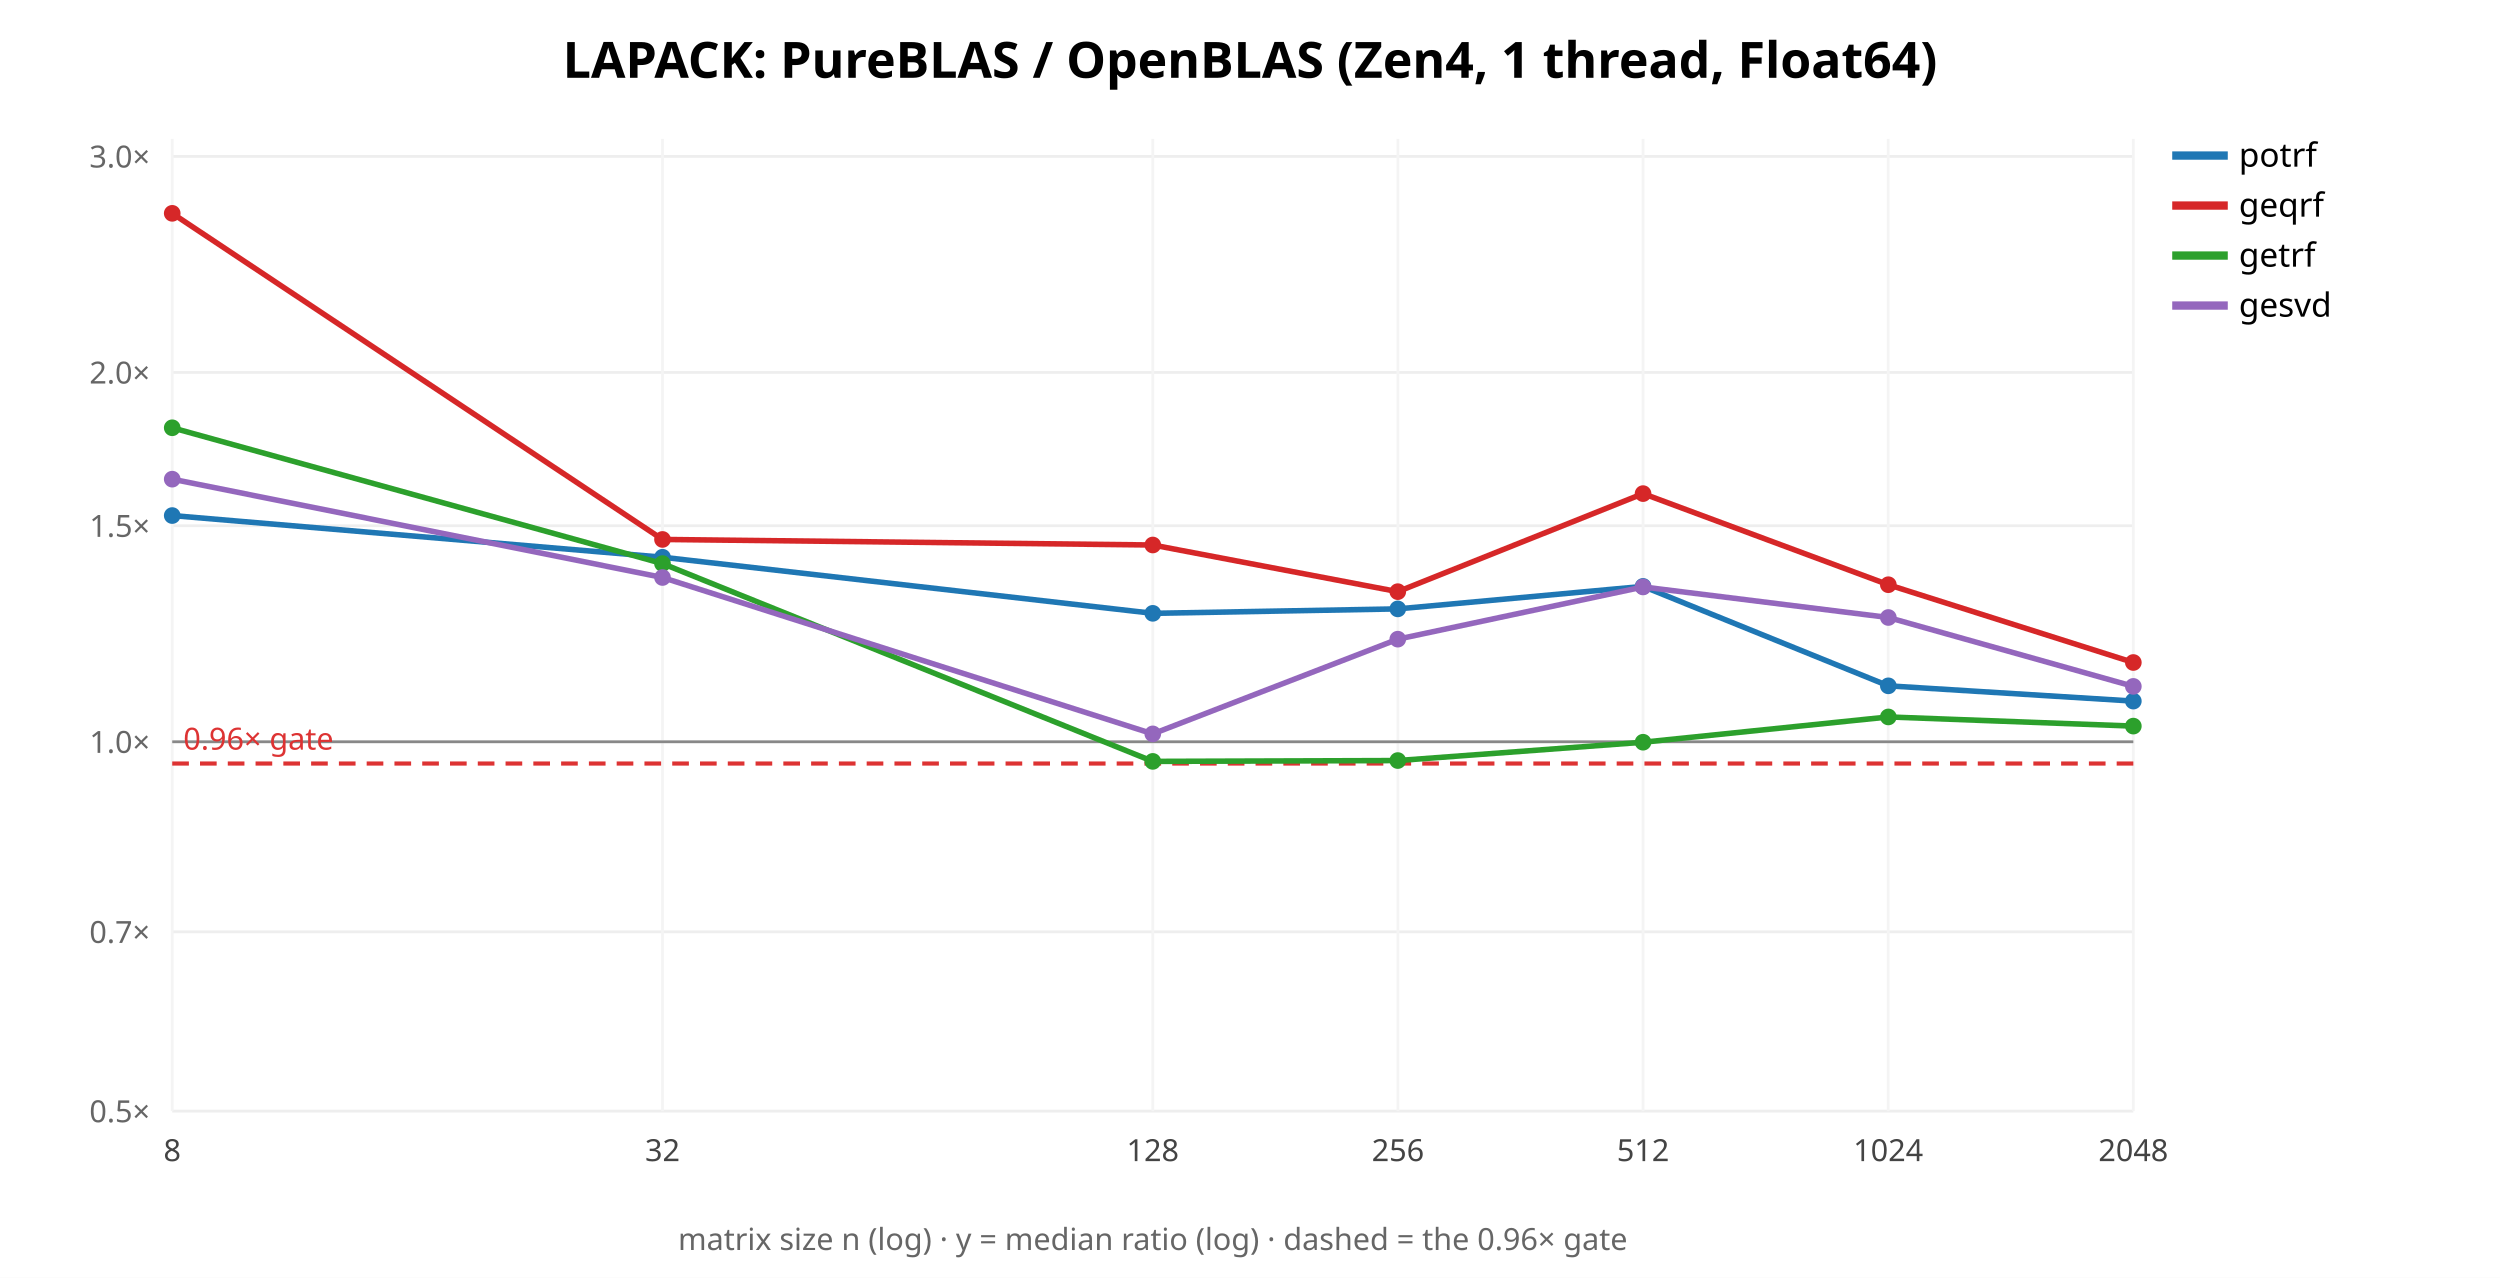
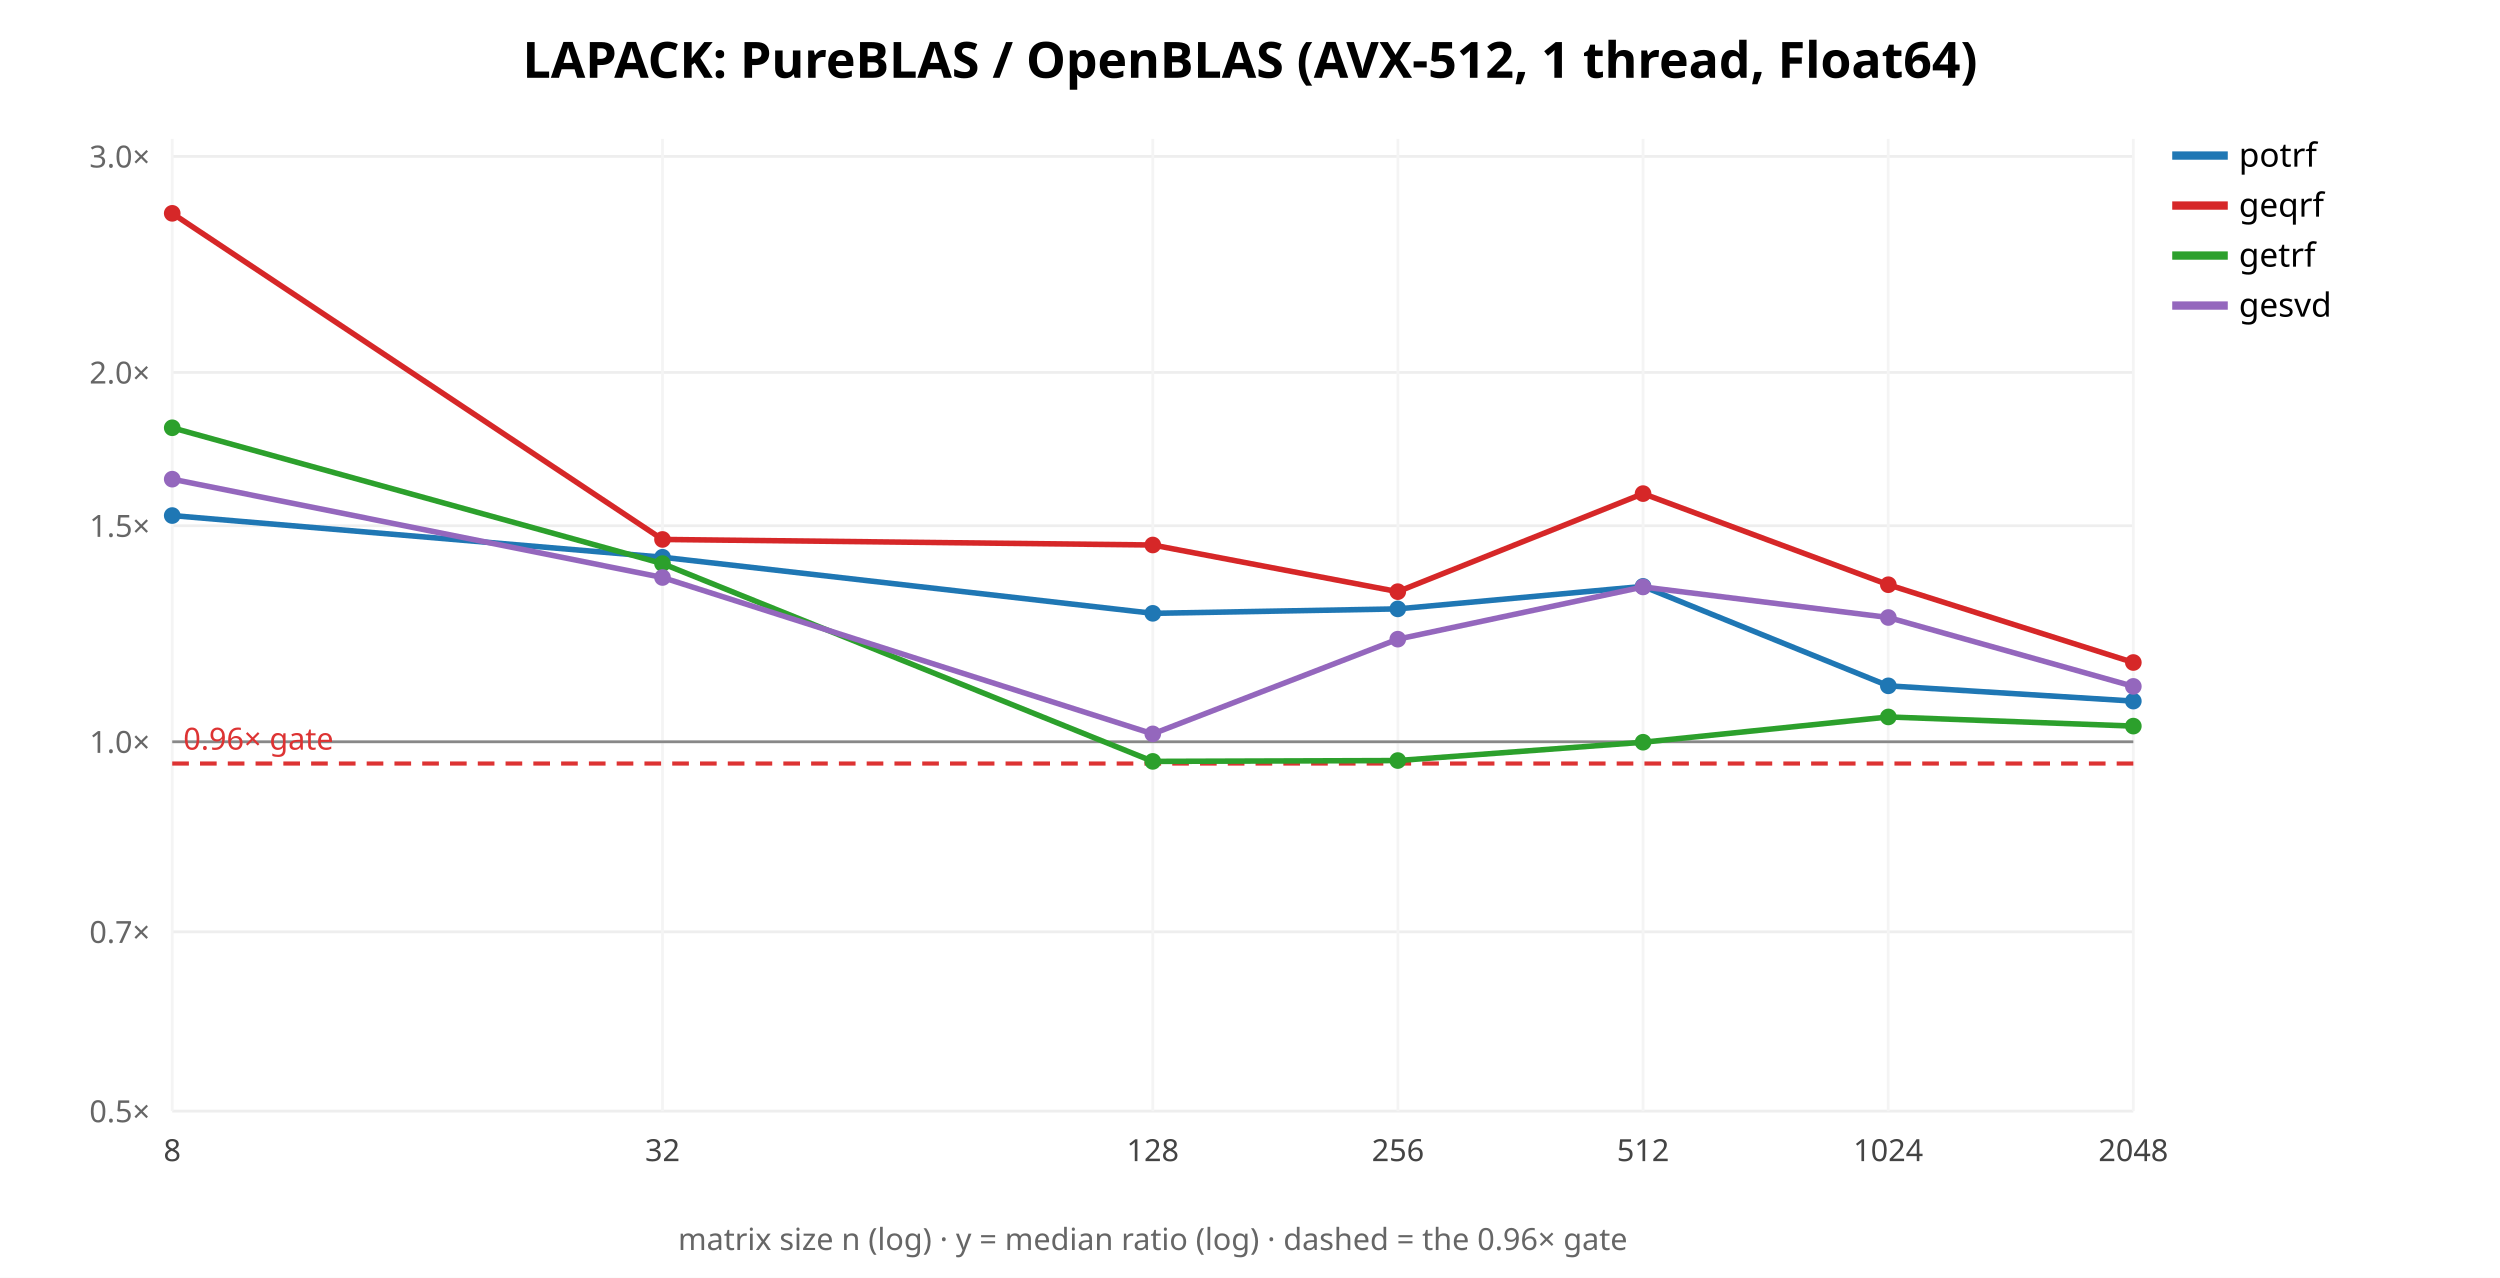
<svg xmlns="http://www.w3.org/2000/svg" width="900" height="460" font-family="sans-serif">
  <rect width="900" height="460" fill="white" />
-   <text x="450.0" y="28" text-anchor="middle" font-size="18" font-weight="bold">LAPACK: PureBLAS / OpenBLAS (Zen4, 1 thread, Float64)</text>
+   <text x="450.0" y="28" text-anchor="middle" font-size="18" font-weight="bold">LAPACK: PureBLAS / OpenBLAS (AVX-512, 1 thread, Float64)</text>
  <line x1="62" y1="400.0" x2="768" y2="400.0" stroke="#eee" />
  <text x="54" y="404.0" text-anchor="end" font-size="11" fill="#666">0.5×</text>
  <line x1="62" y1="335.458" x2="768" y2="335.458" stroke="#eee" />
  <text x="54" y="339.458" text-anchor="end" font-size="11" fill="#666">0.7×</text>
  <line x1="62" y1="267.04" x2="768" y2="267.04" stroke="#eee" />
  <text x="54" y="271.04" text-anchor="end" font-size="11" fill="#666">1.0×</text>
  <line x1="62" y1="189.264" x2="768" y2="189.264" stroke="#eee" />
  <text x="54" y="193.264" text-anchor="end" font-size="11" fill="#666">1.5×</text>
  <line x1="62" y1="134.081" x2="768" y2="134.081" stroke="#eee" />
  <text x="54" y="138.081" text-anchor="end" font-size="11" fill="#666">2.0×</text>
  <line x1="62" y1="56.305" x2="768" y2="56.305" stroke="#eee" />
  <text x="54" y="60.305" text-anchor="end" font-size="11" fill="#666">3.0×</text>
  <line x1="62.0" y1="50" x2="62.0" y2="400" stroke="#f4f4f4" />
  <text x="62.0" y="418" text-anchor="middle" font-size="11" fill="#444">8</text>
  <line x1="238.5" y1="50" x2="238.5" y2="400" stroke="#f4f4f4" />
  <text x="238.5" y="418" text-anchor="middle" font-size="11" fill="#444">32</text>
  <line x1="415.0" y1="50" x2="415.0" y2="400" stroke="#f4f4f4" />
  <text x="415.0" y="418" text-anchor="middle" font-size="11" fill="#444">128</text>
  <line x1="503.25" y1="50" x2="503.25" y2="400" stroke="#f4f4f4" />
  <text x="503.25" y="418" text-anchor="middle" font-size="11" fill="#444">256</text>
  <line x1="591.5" y1="50" x2="591.5" y2="400" stroke="#f4f4f4" />
  <text x="591.5" y="418" text-anchor="middle" font-size="11" fill="#444">512</text>
  <line x1="679.75" y1="50" x2="679.75" y2="400" stroke="#f4f4f4" />
  <text x="679.75" y="418" text-anchor="middle" font-size="11" fill="#444">1024</text>
  <line x1="768.0" y1="50" x2="768.0" y2="400" stroke="#f4f4f4" />
  <text x="768.0" y="418" text-anchor="middle" font-size="11" fill="#444">2048</text>
  <line x1="62" y1="267.04" x2="768" y2="267.04" stroke="#888" />
  <line x1="62" y1="274.871" x2="768" y2="274.871" stroke="#d33" stroke-width="1.5" stroke-dasharray="6 4" />
  <text x="66" y="269.871" font-size="11" fill="#d33">0.96× gate</text>
  <polyline points="62.0,185.6 238.5,200.6 415.0,220.8 503.2,219.2 591.5,211.1 679.8,246.9 768.0,252.4" fill="none" stroke="#1f77b4" stroke-width="2" />
  <circle cx="62.0" cy="185.6" r="3" fill="#1f77b4" />
  <circle cx="238.5" cy="200.6" r="3" fill="#1f77b4" />
  <circle cx="415.0" cy="220.8" r="3" fill="#1f77b4" />
  <circle cx="503.2" cy="219.2" r="3" fill="#1f77b4" />
  <circle cx="591.5" cy="211.1" r="3" fill="#1f77b4" />
  <circle cx="679.8" cy="246.9" r="3" fill="#1f77b4" />
  <circle cx="768.0" cy="252.4" r="3" fill="#1f77b4" />
  <line x1="782" y1="56" x2="802" y2="56" stroke="#1f77b4" stroke-width="3" />
  <text x="806" y="60" font-size="12">potrf</text>
  <polyline points="62.0,76.8 238.5,194.2 415.0,196.2 503.2,213.0 591.5,177.7 679.8,210.5 768.0,238.5" fill="none" stroke="#d62728" stroke-width="2" />
  <circle cx="62.0" cy="76.8" r="3" fill="#d62728" />
  <circle cx="238.5" cy="194.2" r="3" fill="#d62728" />
  <circle cx="415.0" cy="196.2" r="3" fill="#d62728" />
  <circle cx="503.2" cy="213.0" r="3" fill="#d62728" />
  <circle cx="591.5" cy="177.7" r="3" fill="#d62728" />
  <circle cx="679.8" cy="210.5" r="3" fill="#d62728" />
  <circle cx="768.0" cy="238.5" r="3" fill="#d62728" />
  <line x1="782" y1="74" x2="802" y2="74" stroke="#d62728" stroke-width="3" />
  <text x="806" y="78" font-size="12">geqrf</text>
  <polyline points="62.0,154.0 238.5,202.9 415.0,274.1 503.2,273.8 591.5,267.2 679.8,258.1 768.0,261.4" fill="none" stroke="#2ca02c" stroke-width="2" />
  <circle cx="62.0" cy="154.0" r="3" fill="#2ca02c" />
  <circle cx="238.5" cy="202.9" r="3" fill="#2ca02c" />
  <circle cx="415.0" cy="274.1" r="3" fill="#2ca02c" />
  <circle cx="503.2" cy="273.8" r="3" fill="#2ca02c" />
  <circle cx="591.5" cy="267.2" r="3" fill="#2ca02c" />
  <circle cx="679.8" cy="258.1" r="3" fill="#2ca02c" />
  <circle cx="768.0" cy="261.4" r="3" fill="#2ca02c" />
  <line x1="782" y1="92" x2="802" y2="92" stroke="#2ca02c" stroke-width="3" />
  <text x="806" y="96" font-size="12">getrf</text>
  <polyline points="62.0,172.5 238.5,207.9 415.0,264.2 503.2,230.1 591.5,211.3 679.8,222.3 768.0,247.1" fill="none" stroke="#9467bd" stroke-width="2" />
  <circle cx="62.0" cy="172.5" r="3" fill="#9467bd" />
  <circle cx="238.5" cy="207.9" r="3" fill="#9467bd" />
  <circle cx="415.0" cy="264.2" r="3" fill="#9467bd" />
  <circle cx="503.2" cy="230.1" r="3" fill="#9467bd" />
  <circle cx="591.5" cy="211.3" r="3" fill="#9467bd" />
  <circle cx="679.8" cy="222.3" r="3" fill="#9467bd" />
  <circle cx="768.0" cy="247.1" r="3" fill="#9467bd" />
  <line x1="782" y1="110" x2="802" y2="110" stroke="#9467bd" stroke-width="3" />
  <text x="806" y="114" font-size="12">gesvd</text>
  <text x="415.0" y="450" text-anchor="middle" font-size="11" fill="#666">matrix size n (log) · y = median ratio (log) · dashed = the 0.96× gate</text>
</svg>
